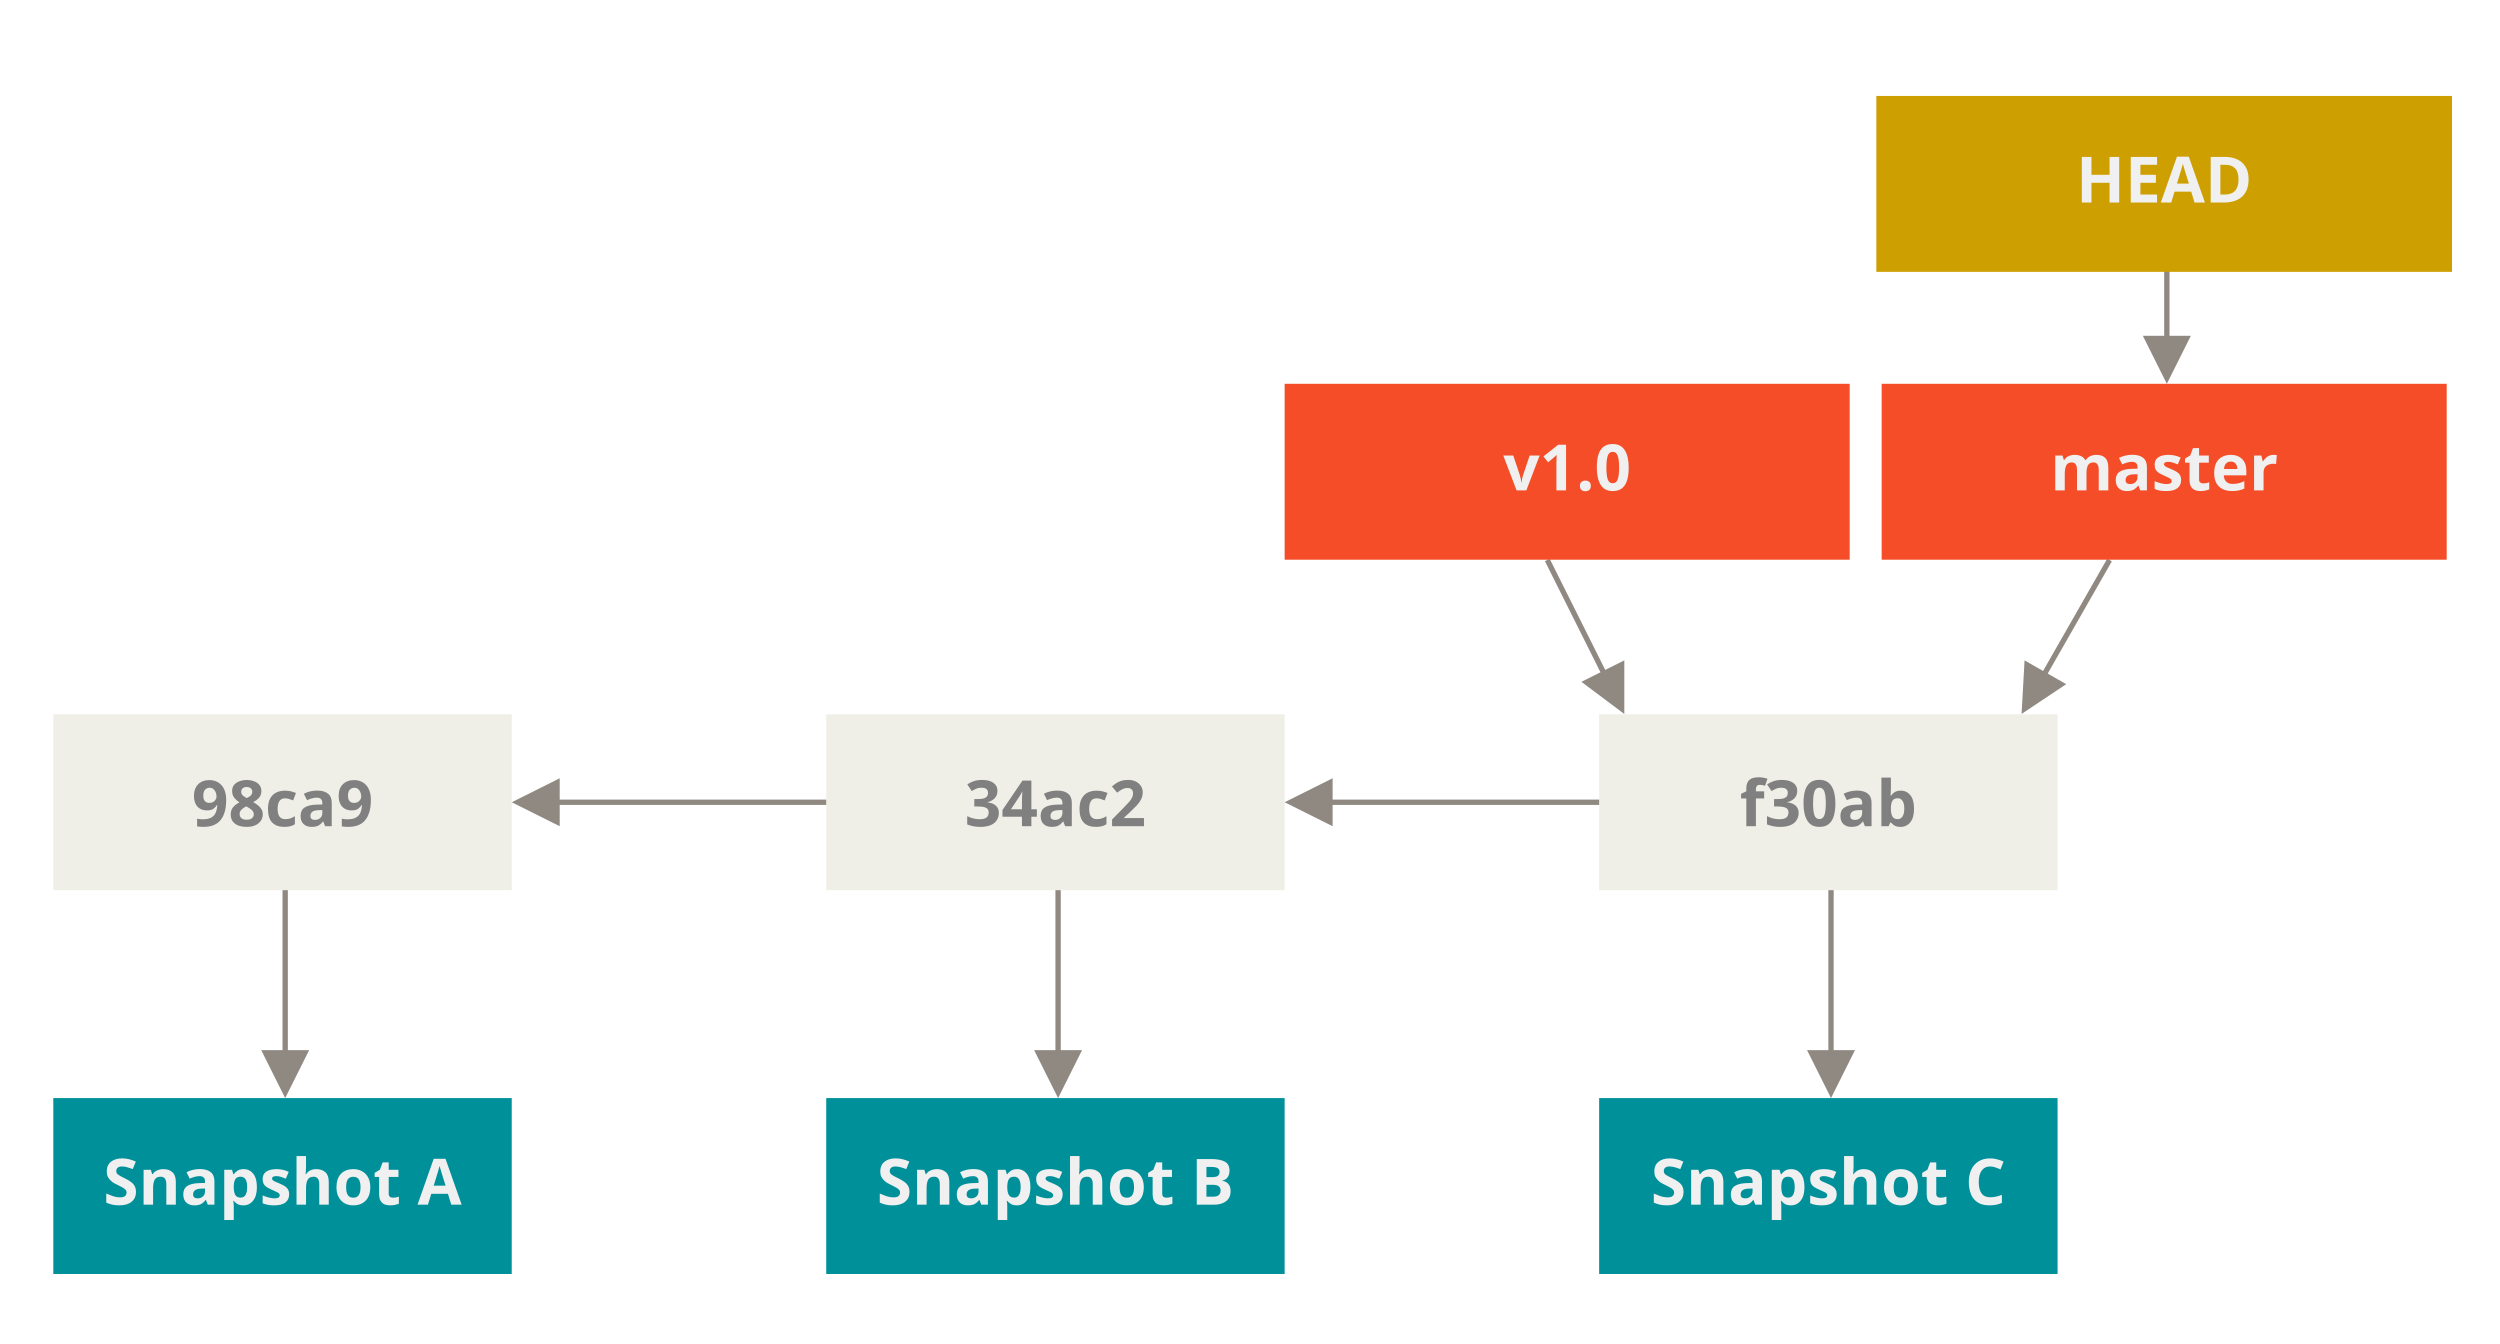
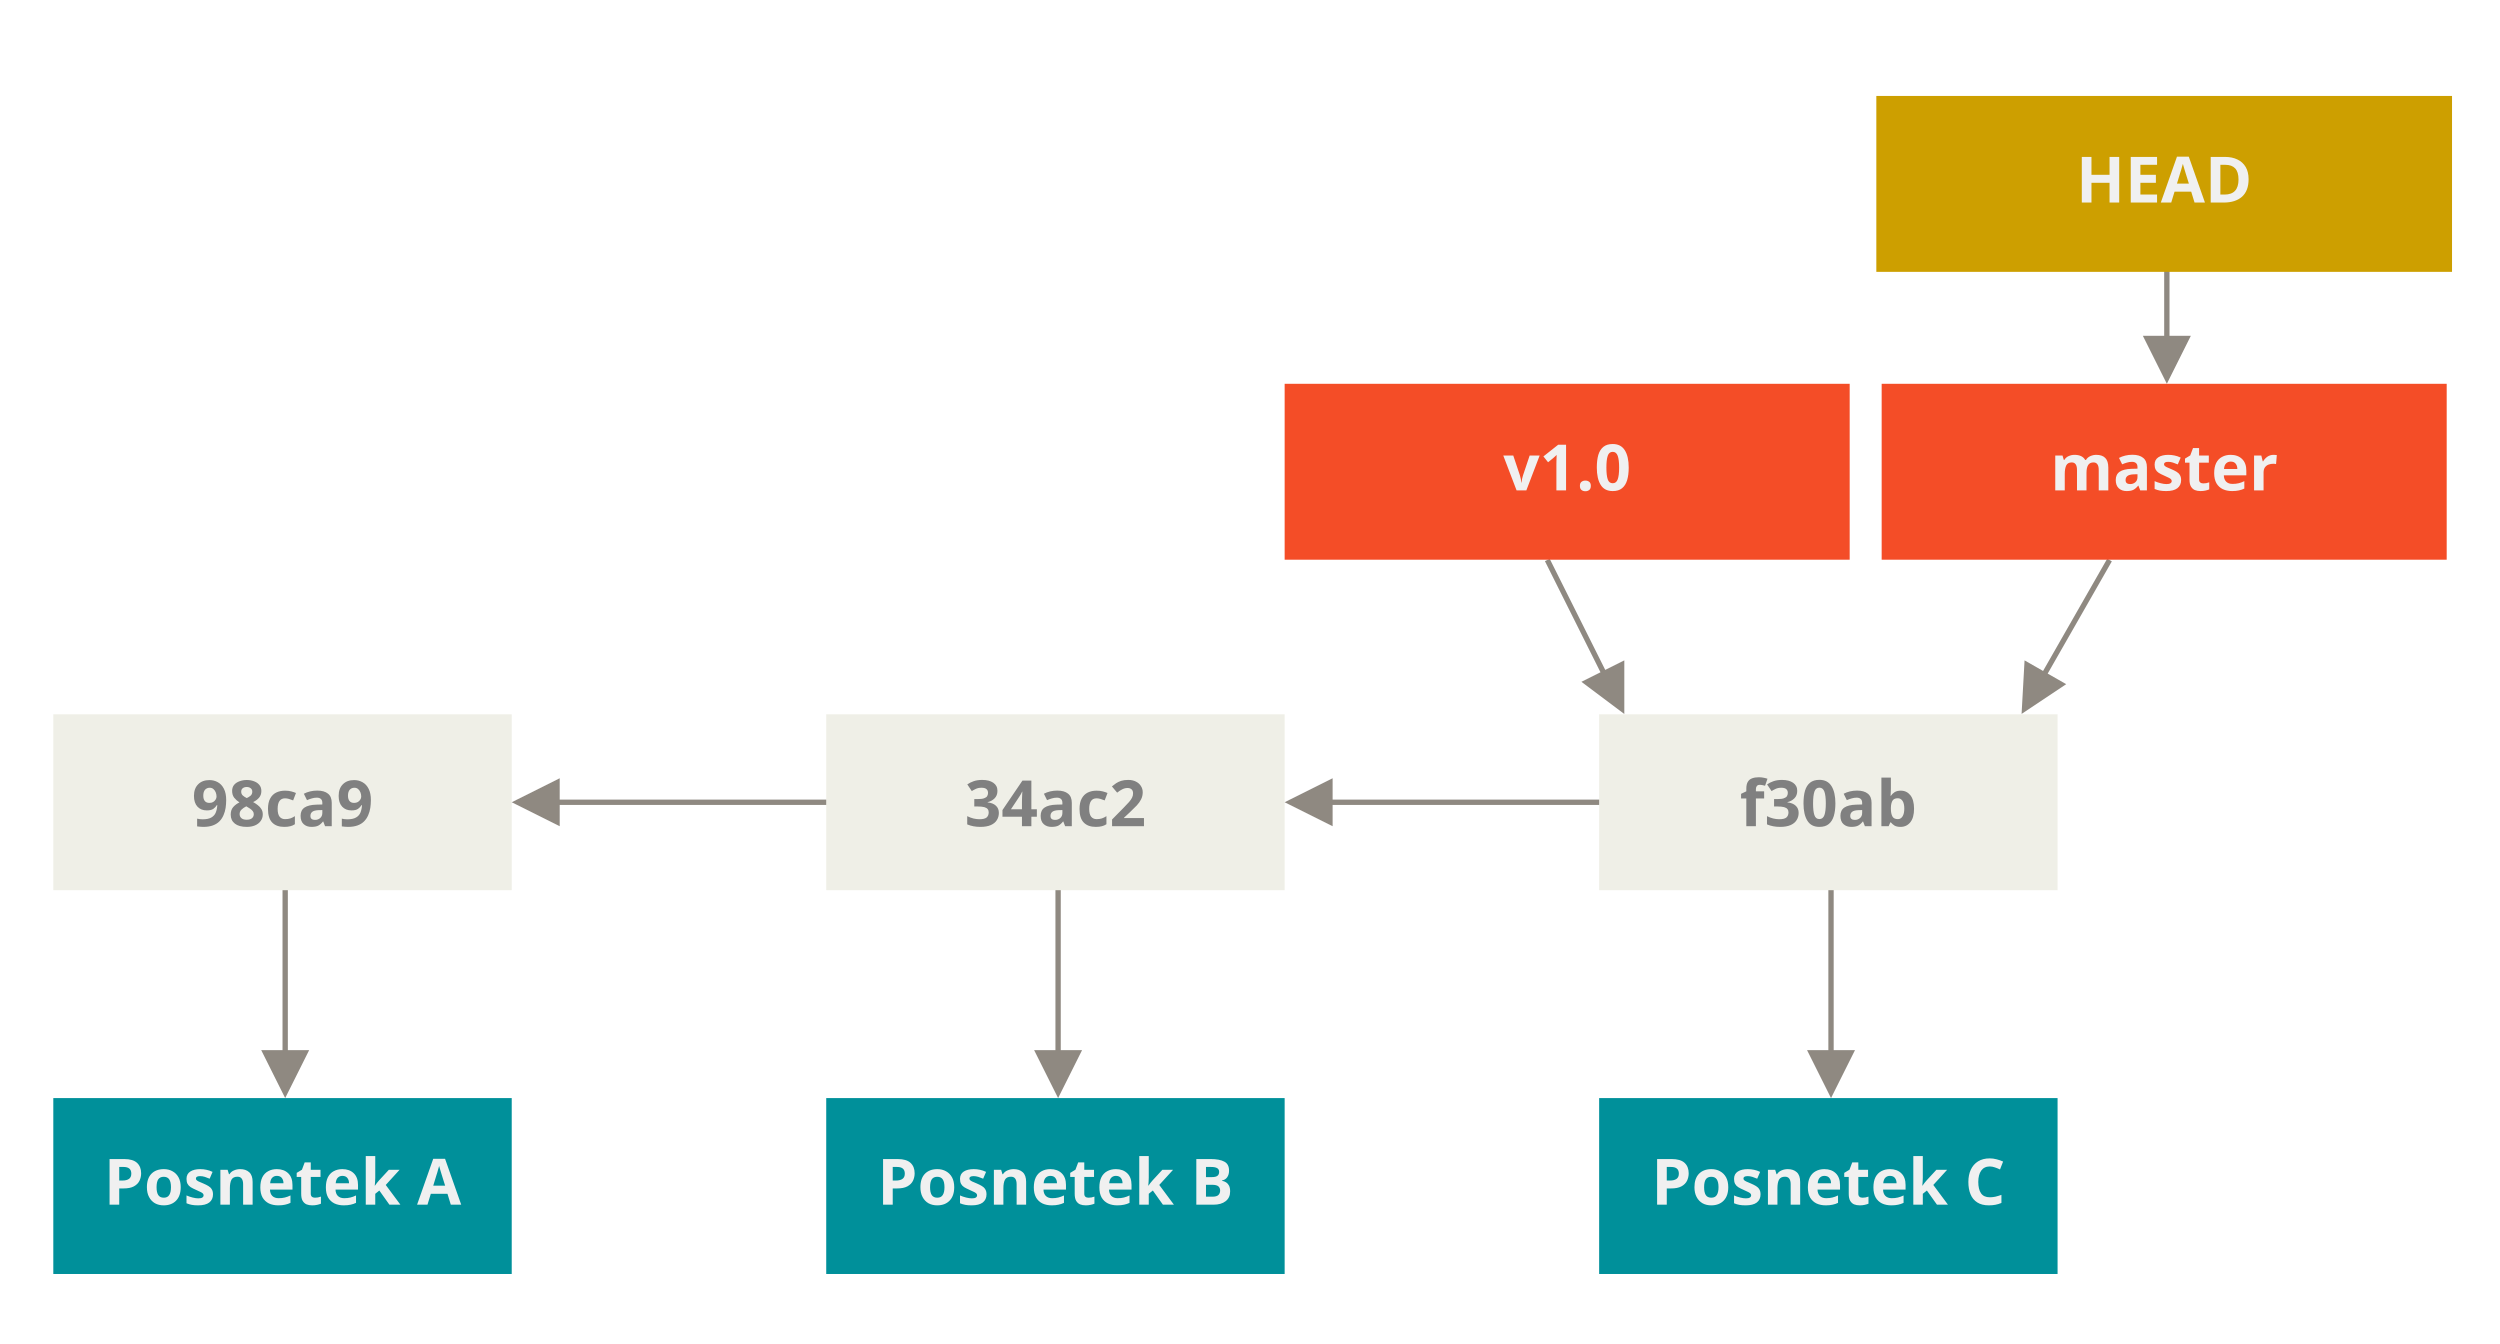
<svg xmlns="http://www.w3.org/2000/svg" id="svg35993" version="1.1" viewBox="0 0 469 252">
  <g id="03---Branch-and-History" fill="none" fill-rule="evenodd">
    <path id="Line-4" d="m343 197v-38h1v38h4l-4.5 9-4.5-9h4z" fill="#8F8981" fill-rule="nonzero" />
    <g id="symref" transform="translate(300 206)">
      <rect id="Rectangle-2" width="86" height="33" fill="#00909A" fill-rule="evenodd" />
      <text id="master" fill="#979797" font-family="Source Code Pro" font-size="12px" font-weight="700" text-anchor="middle">
-         <tspan id="tspan35921" x="43" y="20" fill="#f0f0f0">Snapshot C</tspan>
+         <tspan id="tspan35921" x="43" y="20" fill="#f0f0f0">Posnetek C</tspan>
      </text>
    </g>
    <path id="Line-5" d="m198 197v-38h1v38h4l-4.5 9-4.5-9h4z" fill="#8F8981" fill-rule="nonzero" />
    <g id="g35932" transform="translate(155 206)">
      <rect id="rect35926" width="86" height="33" fill="#00909A" fill-rule="evenodd" />
      <text id="text35930" fill="#979797" font-family="Source Code Pro" font-size="12px" font-weight="700" text-anchor="middle">
-         <tspan id="tspan35928" x="43" y="20" fill="#f0f0f0">Snapshot B</tspan>
+         <tspan id="tspan35928" x="43" y="20" fill="#f0f0f0">Posnetek B</tspan>
      </text>
    </g>
    <path id="path35934" d="m53 197v-38h1v38h4l-4.5 9-4.5-9h4z" fill="#8F8981" fill-rule="nonzero" />
    <g id="g35942" transform="translate(10 206)">
      <rect id="rect35936" width="86" height="33" fill="#00909A" fill-rule="evenodd" />
      <text id="text35940" fill="#979797" font-family="Source Code Pro" font-size="12px" font-weight="700" text-anchor="middle">
-         <tspan id="tspan35938" x="43" y="20" fill="#f0f0f0">Snapshot A</tspan>
+         <tspan id="tspan35938" x="43" y="20" fill="#f0f0f0">Posnetek A</tspan>
      </text>
    </g>
    <g id="other" transform="translate(300 134)">
      <rect id="rect35944" width="86" height="33" fill="#EFEFE7" fill-rule="evenodd" />
      <text id="text35948" fill="#979797" font-family="Source Code Pro" font-size="12px" font-weight="700" text-anchor="middle">
        <tspan id="tspan35946" x="43" y="21" fill="#808080">f30ab</tspan>
      </text>
    </g>
    <path id="Line-6" d="m406 63v-24h1v24h4l-4.5 9-4.5-9h4z" fill="#8F8981" fill-rule="nonzero" />
    <path id="Line-7" d="m383.28 125.87 12.031-21.054.868.496-12.031 21.054 3.473 1.985-8.372 5.582.558-10.047 3.473 1.985z" fill="#8F8981" fill-rule="nonzero" />
    <path id="Line-8" d="m300.25 126.12-10.422-20.845.894-.447 10.422 20.845 3.578-1.789v10.062l-8.05-6.037 3.578-1.789z" fill="#8F8981" fill-rule="nonzero" />
    <g id="g35960" transform="translate(155 134)">
      <rect id="rect35954" width="86" height="33" fill="#EFEFE7" fill-rule="evenodd" />
      <text id="text35958" fill="#979797" font-family="Source Code Pro" font-size="12px" font-weight="700" text-anchor="middle">
        <tspan id="tspan35956" x="43" y="21" fill="#808080">34ac2</tspan>
      </text>
    </g>
    <g id="g35968" transform="translate(10 134)">
      <rect id="rect35962" width="86" height="33" fill="#EFEFE7" fill-rule="evenodd" />
      <text id="text35966" fill="#979797" font-family="Source Code Pro" font-size="12px" font-weight="700" text-anchor="middle">
        <tspan id="tspan35964" x="43" y="21" fill="#808080">98ca9</tspan>
      </text>
    </g>
    <path id="Line" d="m250 150h50v1h-50v4l-9-4.5 9-4.5v4z" fill="#8F8981" fill-rule="nonzero" />
    <path id="Line-2" d="m105 150h50v1h-50v4l-9-4.5 9-4.5v4z" fill="#8F8981" fill-rule="nonzero" />
    <g id="ref" transform="translate(353 72)">
      <rect id="rect35972" width="106" height="33" fill="#F44D27" fill-rule="evenodd" />
      <text id="text35976" fill="#979797" font-family="Source Code Pro" font-size="12px" font-weight="700" text-anchor="middle">
        <tspan id="tspan35974" x="53" y="20" fill="#f0f0f0">master</tspan>
      </text>
    </g>
    <g id="goldref" transform="translate(352 18)">
      <rect id="Rectangle-3" width="108" height="33" fill="#CD9F00" fill-rule="evenodd" />
      <text id="master-2" fill="#979797" font-family="Source Code Pro" font-size="12px" font-weight="700" text-anchor="middle">
        <tspan id="tspan35980" x="54" y="20" fill="#f0f0f0">HEAD</tspan>
      </text>
    </g>
    <g id="g35990" transform="translate(241 72)">
      <rect id="rect35984" width="106" height="33" fill="#F44D27" fill-rule="evenodd" />
      <text id="text35988" fill="#979797" font-family="Source Code Pro" font-size="12px" font-weight="700" text-anchor="middle">
        <tspan id="tspan35986" x="53" y="20" fill="#f0f0f0">v1.0</tspan>
      </text>
    </g>
  </g>
</svg>
